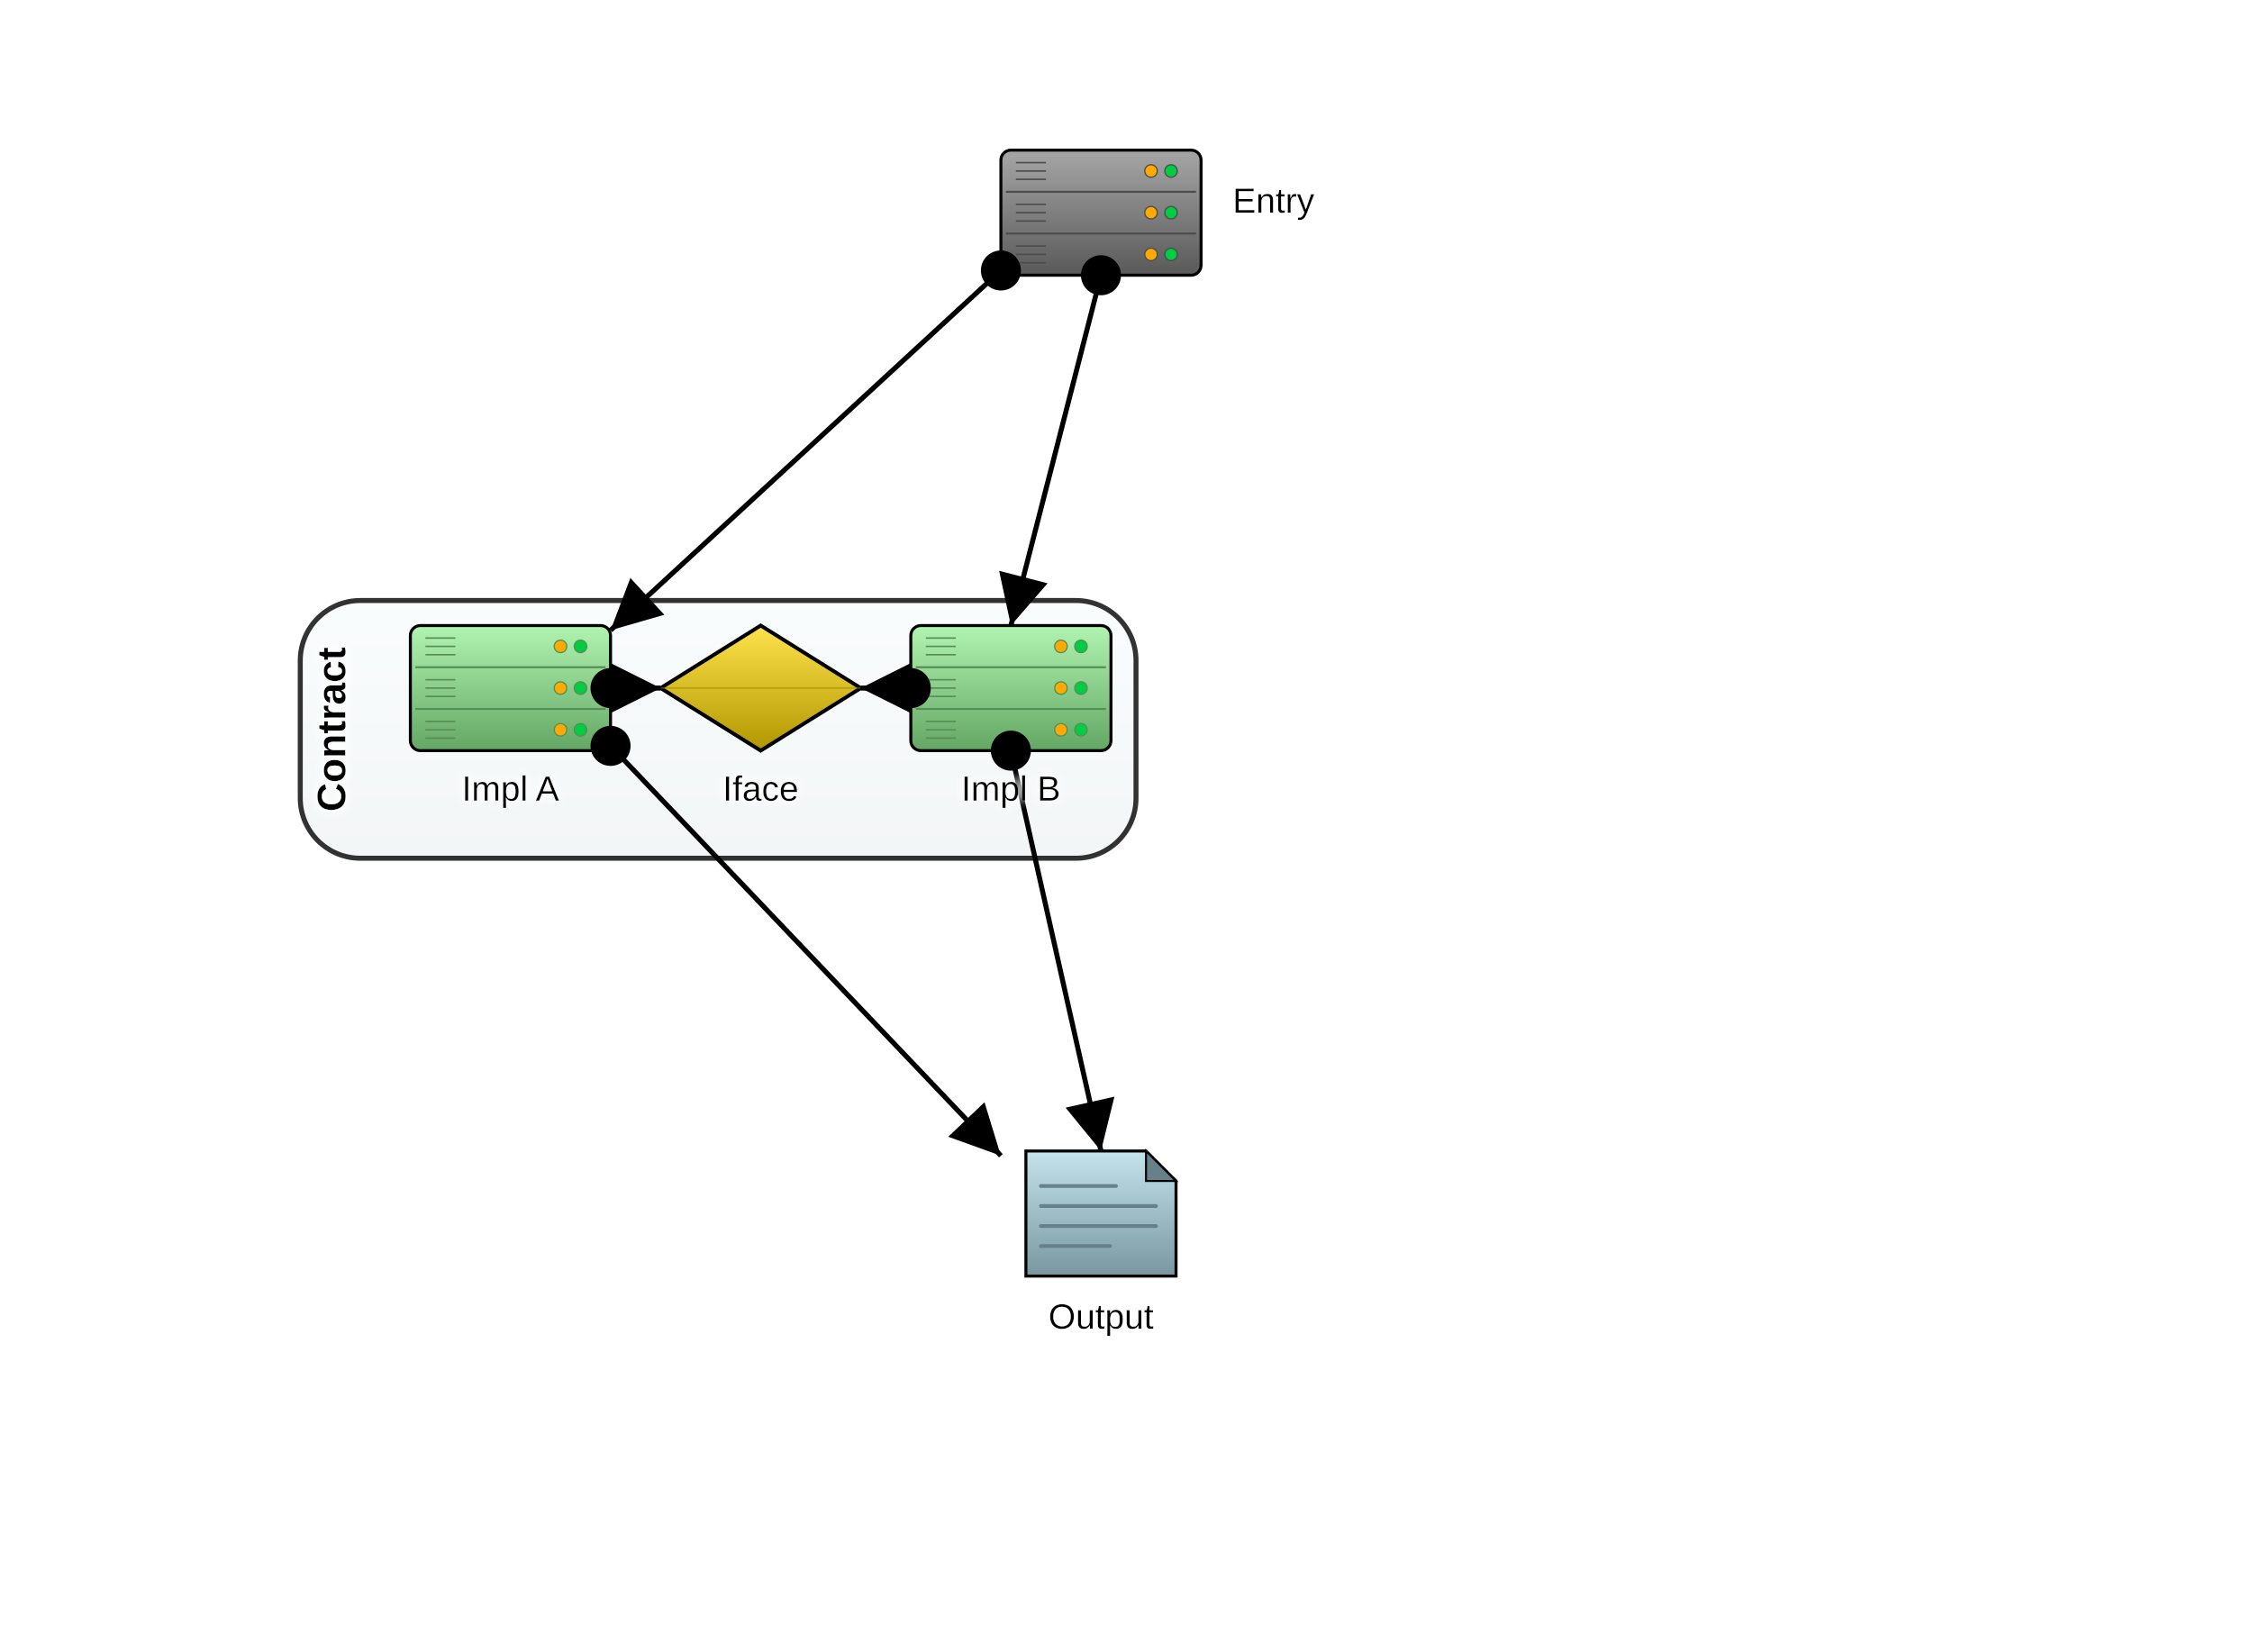
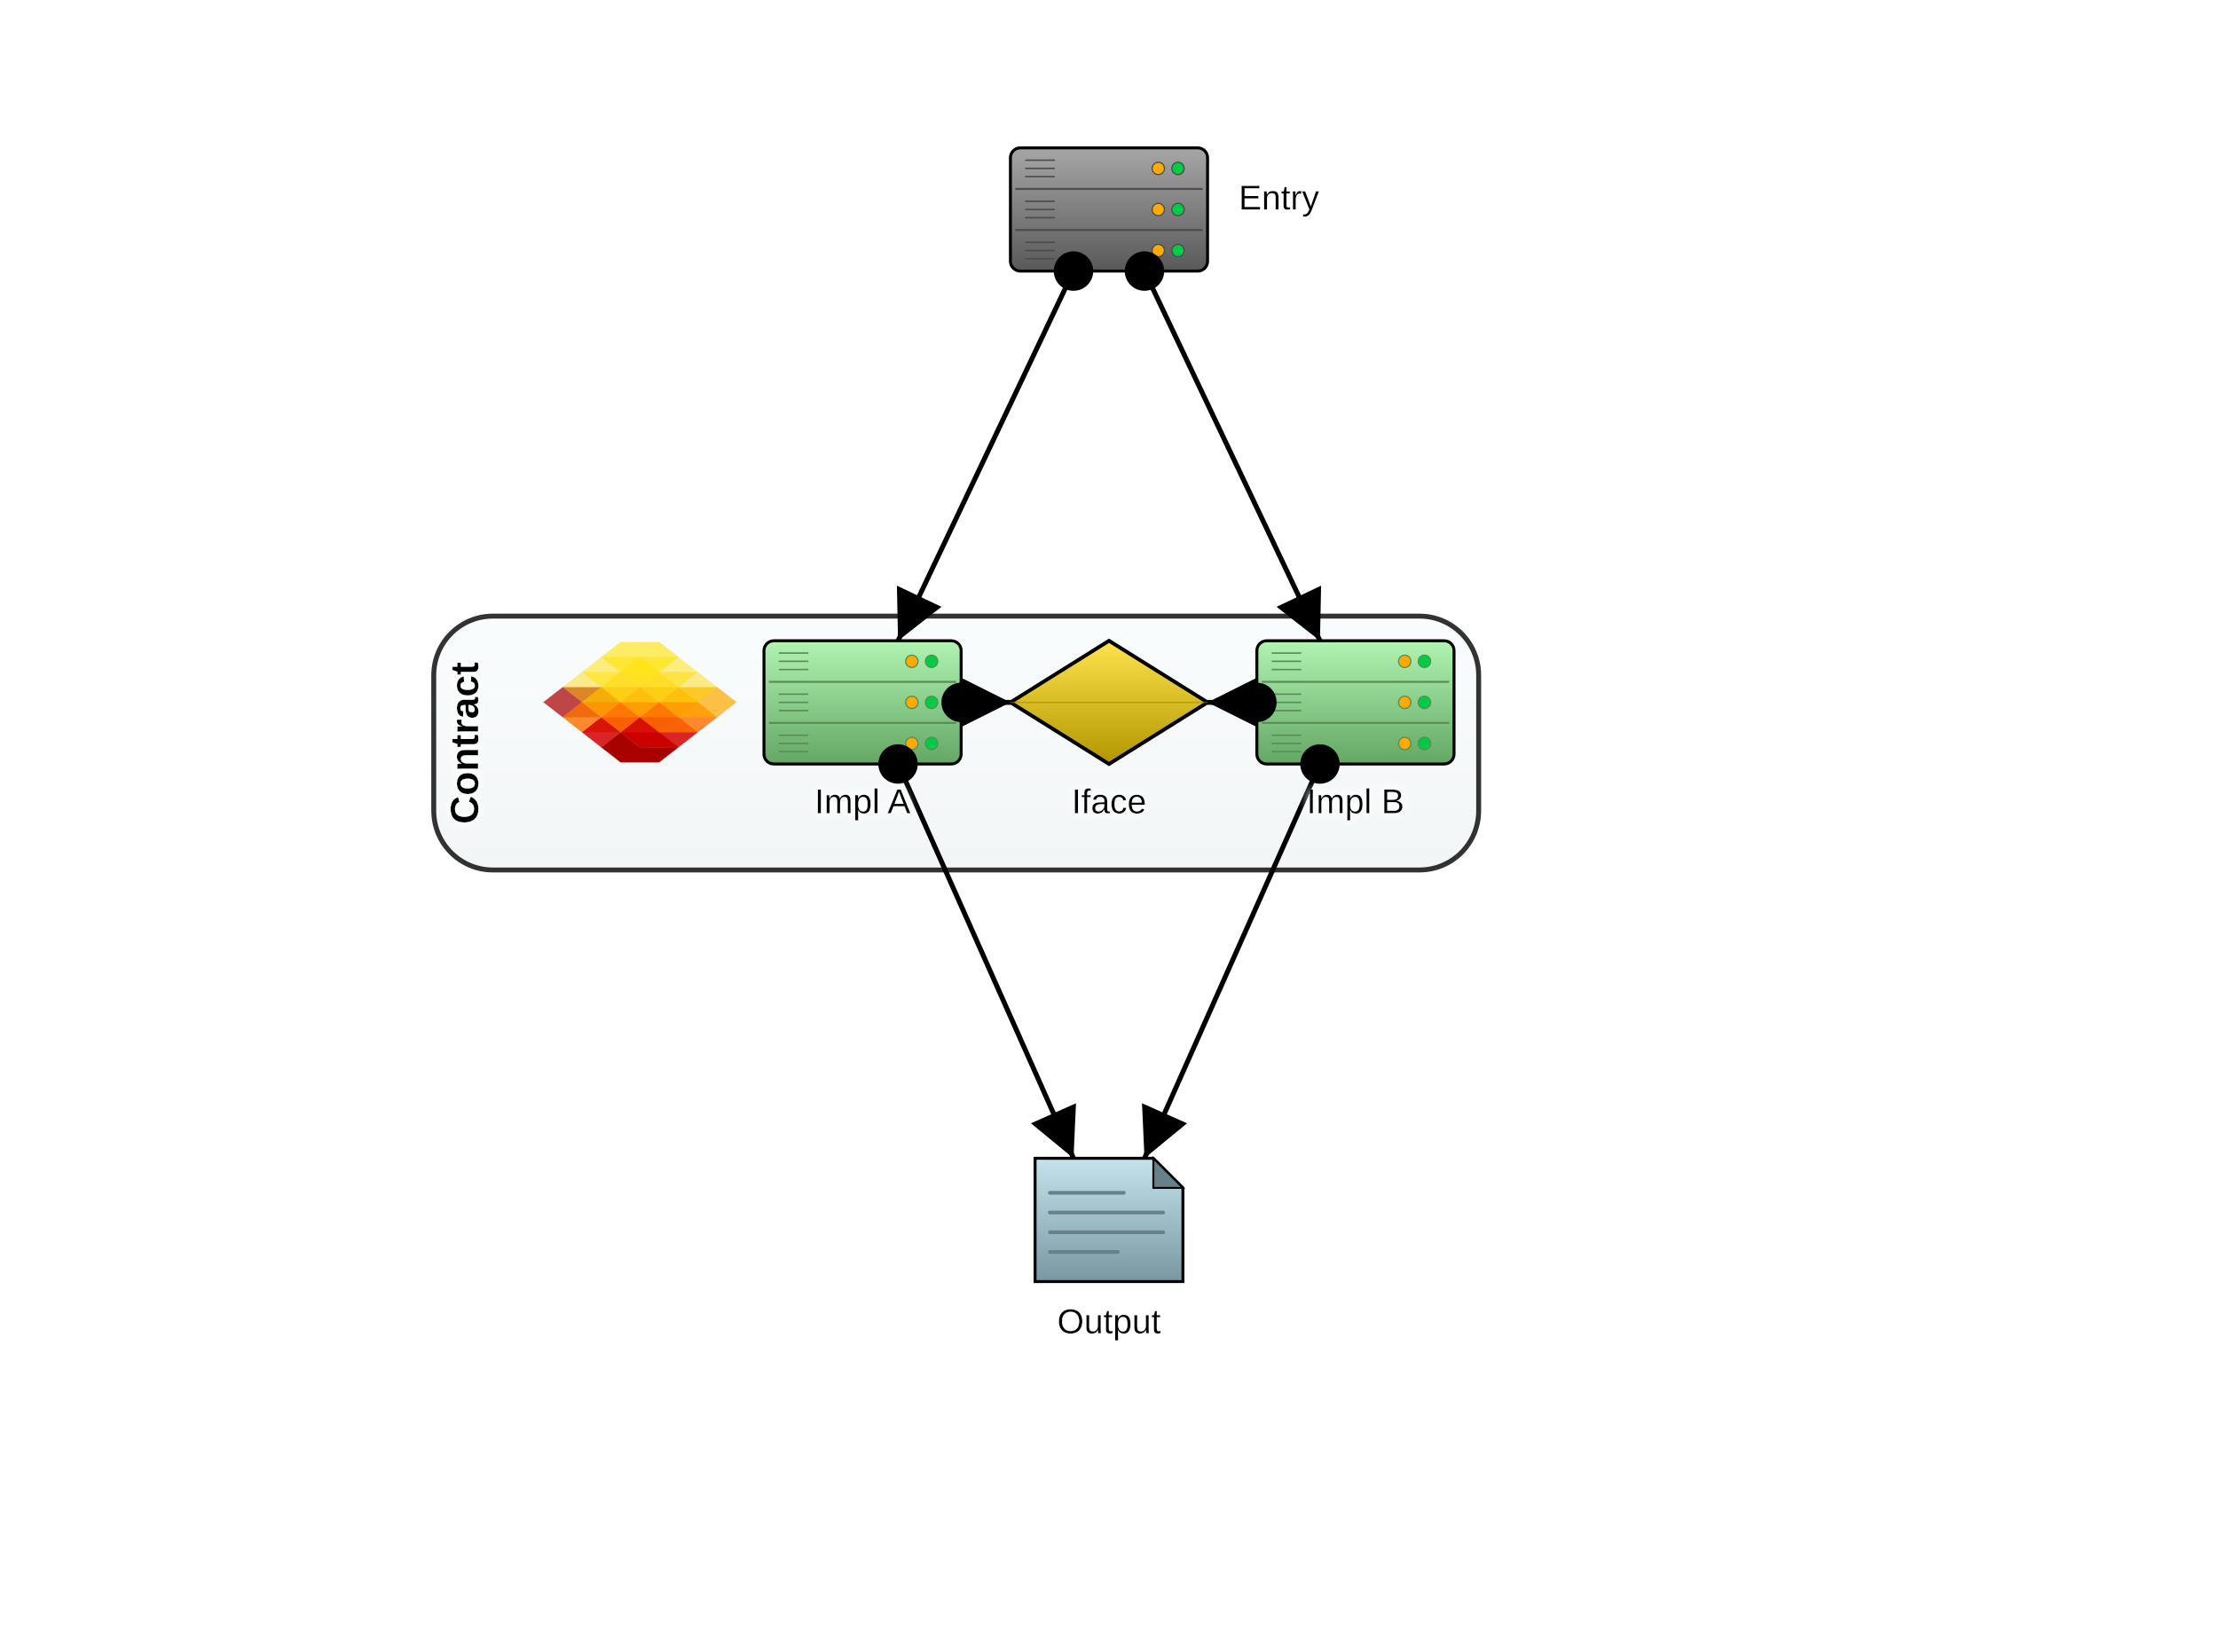
- <svg xmlns="http://www.w3.org/2000/svg" baseProfile="full" height="660" version="1.1" viewBox="0,0,900,660" width="900">
+ <svg xmlns="http://www.w3.org/2000/svg" baseProfile="full" height="670" version="1.1" viewBox="0,0,900,670" width="900">
  <defs>
    <filter height="140%" id="text-glow" width="140%" x="-20%" y="-20%">
      <feGaussianBlur in="SourceGraphic" result="blur" stdDeviation="2" />
      <feFlood flood-color="white" flood-opacity="1" result="color" />
      <feComposite in="color" in2="blur" operator="in" result="shadow" />
      <feMerge>
        <feMergeNode in="shadow" />
        <feMergeNode in="shadow" />
        <feMergeNode in="SourceGraphic" />
      </feMerge>
    </filter>
    <marker id="arrow-end" markerHeight="10" markerWidth="10" orient="auto" refX="10" refY="5">
      <path d="M 0 0 L 10 5 L 0 10 z" fill="black" />
    </marker>
    <marker id="arrow-start" markerHeight="10" markerWidth="10" orient="auto" refX="0" refY="5">
      <path d="M 10 0 L 0 5 L 10 10 z" fill="black" />
    </marker>
    <marker id="circle-start" markerHeight="10" markerWidth="10" orient="auto" refX="5" refY="5">
      <circle cx="5" cy="5" fill="black" r="4" />
    </marker>
    <marker id="circle-end" markerHeight="10" markerWidth="10" orient="auto" refX="5" refY="5">
      <circle cx="5" cy="5" fill="black" r="4" />
    </marker>
    <linearGradient id="gradient-contract_band" x1="0%" x2="0%" y1="0%" y2="100%">
      <stop offset="0%" stop-color="#c5e3ed" />
      <stop offset="100%" stop-color="#7997a1" />
    </linearGradient>
    <linearGradient id="gradient-entry" x1="0%" x2="0%" y1="0%" y2="100%">
      <stop offset="0%" stop-color="#a6a6a6" />
      <stop offset="100%" stop-color="#595959" />
    </linearGradient>
    <linearGradient id="gradient-ep_left" x1="0%" x2="0%" y1="0%" y2="100%">
      <stop offset="0%" stop-color="#b1f3b1" />
      <stop offset="100%" stop-color="#64a664" />
    </linearGradient>
    <linearGradient id="gradient-abstract" x1="0%" x2="0%" y1="0%" y2="100%">
      <stop offset="0%" stop-color="#ffe34c" />
      <stop offset="100%" stop-color="#b29600" />
    </linearGradient>
    <linearGradient id="gradient-ep_right" x1="0%" x2="0%" y1="0%" y2="100%">
      <stop offset="0%" stop-color="#b1f3b1" />
      <stop offset="100%" stop-color="#64a664" />
    </linearGradient>
    <linearGradient id="gradient-out" x1="0%" x2="0%" y1="0%" y2="100%">
      <stop offset="0%" stop-color="#c5e3ed" />
      <stop offset="100%" stop-color="#7997a1" />
    </linearGradient>
  </defs>
-   <rect fill="url(#gradient-contract_band)" fill-opacity="0.09" height="103.0" rx="24" ry="24" stroke="black" stroke-opacity="0.8" stroke-width="2" width="334.0" x="120.0" y="240.0" />
+   <rect fill="url(#gradient-contract_band)" fill-opacity="0.09" height="103.0" rx="24" ry="24" stroke="black" stroke-opacity="0.8" stroke-width="2" width="424.0" x="176.0" y="250.0" />
+   <g id="contract_band_icon">
+     <g transform="translate(220.0,260.0) scale(1.568627,1.162791) translate(0,0)">
+       <path d="m 211.514,221.098 -99.807,57.624 -99.807,-57.624 0,-115.248 99.807,-57.624 99.807,57.624 z" fill="#a90000" opacity="0.72" stroke="#cbcbcb" stroke-width="0.48" transform="matrix(0.0751447,0.02631765,-0.04338481,0.0455835,8.97,11.04)" />
+       <path d="m 211.514,221.098 -99.807,57.624 -99.807,-57.624 0,-115.248 99.807,-57.624 99.807,57.624 z" fill="#ff7000" opacity="0.82" stroke="#cbcbcb" stroke-width="0.48" transform="matrix(0.0751447,0.02631765,-0.04338481,0.0455835,13.97,16.29)" />
+       <path d="m 211.514,221.098 -99.807,57.624 -99.807,-57.624 0,-115.248 99.807,-57.624 99.807,57.624 z" fill="#ffa900" opacity="0.72" stroke="#cbcbcb" stroke-width="0.48" transform="matrix(0.0751447,0.02631765,-0.04338481,0.0455835,18.97,11.04)" />
+       <path d="m 211.514,221.098 -99.807,57.624 -99.807,-57.624 0,-115.248 99.807,-57.624 99.807,57.624 z" fill="#d40000" opacity="0.85" stroke="#cbcbcb" stroke-width="0.48" transform="matrix(0.0751447,0.02631765,-0.04338481,0.0455835,18.97,21.54)" />
+       <path d="m 211.514,221.098 -99.807,57.624 -99.807,-57.624 0,-115.248 99.807,-57.624 99.807,57.624 z" fill="#a90000" opacity="1.0" stroke="#cbcbcb" stroke-width="0.48" transform="matrix(0.0751447,0.02631765,-0.04338481,0.0455835,23.97,26.80)" />
+       <path d="m 211.514,221.098 -99.807,57.624 -99.807,-57.624 0,-115.248 99.807,-57.624 99.807,57.624 z" fill="#ff7000" opacity="0.82" stroke="#cbcbcb" stroke-width="0.48" transform="matrix(0.0751447,0.02631765,-0.04338481,0.0455835,23.97,16.29)" />
+       <path d="m 211.514,221.098 -99.807,57.624 -99.807,-57.624 0,-115.248 99.807,-57.624 99.807,57.624 z" fill="#ffa900" opacity="0.72" stroke="#cbcbcb" stroke-width="0.48" transform="matrix(0.0751447,0.02631765,-0.04338481,0.0455835,28.97,11.04)" />
+       <path d="m 211.514,221.098 -99.807,57.624 -99.807,-57.624 0,-115.248 99.807,-57.624 99.807,57.624 z" fill="#d40000" opacity="0.85" stroke="#cbcbcb" stroke-width="0.48" transform="matrix(0.0751447,0.02631765,-0.04338481,0.0455835,28.97,21.54)" />
+       <path d="m 211.514,221.098 -99.807,57.624 -99.807,-57.624 0,-115.248 99.807,-57.624 99.807,57.624 z" fill="#ff7000" opacity="0.82" stroke="#cbcbcb" stroke-width="0.48" transform="matrix(0.0751447,0.02631765,-0.04338481,0.0455835,33.97,16.29)" />
+       <path d="m 211.514,221.098 -99.807,57.624 -99.807,-57.624 0,-115.248 99.807,-57.624 99.807,57.624 z" fill="#ffa900" opacity="0.72" stroke="#cbcbcb" stroke-width="0.48" transform="matrix(0.0751447,0.02631765,-0.04338481,0.0455835,38.97,11.04)" />
+       <path d="m 211.514,221.098 -99.807,57.624 -99.807,-57.624 0,-115.248 99.807,-57.624 99.807,57.624 z" fill="#ffd400" opacity="0.45" stroke="#cbcbcb" stroke-width="0.48" transform="matrix(0.0751447,0.02631765,-0.04338481,0.0455835,13.97,5.78)" />
+       <path d="m 211.514,221.098 -99.807,57.624 -99.807,-57.624 0,-115.248 99.807,-57.624 99.807,57.624 z" fill="#ffe200" opacity="0.5" stroke="#cbcbcb" stroke-width="0.48" transform="matrix(0.0751447,0.02631765,-0.04338481,0.0455835,18.97,0.53)" />
+       <path d="m 211.514,221.098 -99.807,57.624 -99.807,-57.624 0,-115.248 99.807,-57.624 99.807,57.624 z" fill="#ffd400" opacity="0.45" stroke="#cbcbcb" stroke-width="0.48" transform="matrix(0.0751447,0.02631765,-0.04338481,0.0455835,23.97,5.78)" />
+       <path d="m 211.514,221.098 -99.807,57.624 -99.807,-57.624 0,-115.248 99.807,-57.624 99.807,57.624 z" fill="#ffe200" opacity="0.6" stroke="#cbcbcb" stroke-width="0.48" transform="matrix(0.0751447,0.02631765,-0.04338481,0.0455835,23.97,-4.73)" />
+       <path d="m 211.514,221.098 -99.807,57.624 -99.807,-57.624 0,-115.248 99.807,-57.624 99.807,57.624 z" fill="#ffe200" opacity="0.5" stroke="#cbcbcb" stroke-width="0.48" transform="matrix(0.0751447,0.02631765,-0.04338481,0.0455835,28.97,0.53)" />
+       <path d="m 211.514,221.098 -99.807,57.624 -99.807,-57.624 0,-115.248 99.807,-57.624 99.807,57.624 z" fill="#ffd400" opacity="0.45" stroke="#cbcbcb" stroke-width="0.48" transform="matrix(0.0751447,0.02631765,-0.04338481,0.0455835,33.97,5.78)" />
+     </g>
+   </g>
  <g id="entry">
-     <rect fill="url(#gradient-entry)" height="50" rx="4" ry="4" stroke="black" stroke-width="1.2" width="80" x="400" y="60" />
-     <line stroke="#4c4c4c" stroke-width="0.8" x1="402" x2="478" y1="76.667" y2="76.667" />
-     <line stroke="#4c4c4c" stroke-width="0.8" x1="402" x2="478" y1="93.333" y2="93.333" />
-     <circle cx="468" cy="68.333" fill="#00cc44" r="2.5" stroke="#4c4c4c" stroke-width="0.5" />
-     <circle cx="460" cy="68.333" fill="#ffaa00" r="2.5" stroke="#4c4c4c" stroke-width="0.5" />
-     <circle cx="468" cy="85.0" fill="#00cc44" r="2.5" stroke="#4c4c4c" stroke-width="0.5" />
-     <circle cx="460" cy="85.0" fill="#ffaa00" r="2.5" stroke="#4c4c4c" stroke-width="0.5" />
-     <circle cx="468" cy="101.667" fill="#00cc44" r="2.5" stroke="#4c4c4c" stroke-width="0.5" />
-     <circle cx="460" cy="101.667" fill="#ffaa00" r="2.5" stroke="#4c4c4c" stroke-width="0.5" />
-     <line stroke="#4c4c4c" stroke-width="0.6" x1="406" x2="418" y1="65.0" y2="65.0" />
-     <line stroke="#4c4c4c" stroke-width="0.6" x1="406" x2="418" y1="68.333" y2="68.333" />
-     <line stroke="#4c4c4c" stroke-width="0.6" x1="406" x2="418" y1="71.667" y2="71.667" />
-     <line stroke="#4c4c4c" stroke-width="0.6" x1="406" x2="418" y1="81.667" y2="81.667" />
-     <line stroke="#4c4c4c" stroke-width="0.6" x1="406" x2="418" y1="85.0" y2="85.0" />
-     <line stroke="#4c4c4c" stroke-width="0.6" x1="406" x2="418" y1="88.333" y2="88.333" />
-     <line stroke="#4c4c4c" stroke-width="0.6" x1="406" x2="418" y1="98.333" y2="98.333" />
-     <line stroke="#4c4c4c" stroke-width="0.6" x1="406" x2="418" y1="101.667" y2="101.667" />
-     <line stroke="#4c4c4c" stroke-width="0.6" x1="406" x2="418" y1="105" y2="105" />
+     <rect fill="url(#gradient-entry)" height="50" rx="4" ry="4" stroke="black" stroke-width="1.2" width="80" x="410" y="60" />
+     <line stroke="#4c4c4c" stroke-width="0.8" x1="412" x2="488" y1="76.667" y2="76.667" />
+     <line stroke="#4c4c4c" stroke-width="0.8" x1="412" x2="488" y1="93.333" y2="93.333" />
+     <circle cx="478" cy="68.333" fill="#00cc44" r="2.5" stroke="#4c4c4c" stroke-width="0.5" />
+     <circle cx="470" cy="68.333" fill="#ffaa00" r="2.5" stroke="#4c4c4c" stroke-width="0.5" />
+     <circle cx="478" cy="85.0" fill="#00cc44" r="2.5" stroke="#4c4c4c" stroke-width="0.5" />
+     <circle cx="470" cy="85.0" fill="#ffaa00" r="2.5" stroke="#4c4c4c" stroke-width="0.5" />
+     <circle cx="478" cy="101.667" fill="#00cc44" r="2.5" stroke="#4c4c4c" stroke-width="0.5" />
+     <circle cx="470" cy="101.667" fill="#ffaa00" r="2.5" stroke="#4c4c4c" stroke-width="0.5" />
+     <line stroke="#4c4c4c" stroke-width="0.6" x1="416" x2="428" y1="65.0" y2="65.0" />
+     <line stroke="#4c4c4c" stroke-width="0.6" x1="416" x2="428" y1="68.333" y2="68.333" />
+     <line stroke="#4c4c4c" stroke-width="0.6" x1="416" x2="428" y1="71.667" y2="71.667" />
+     <line stroke="#4c4c4c" stroke-width="0.6" x1="416" x2="428" y1="81.667" y2="81.667" />
+     <line stroke="#4c4c4c" stroke-width="0.6" x1="416" x2="428" y1="85.0" y2="85.0" />
+     <line stroke="#4c4c4c" stroke-width="0.6" x1="416" x2="428" y1="88.333" y2="88.333" />
+     <line stroke="#4c4c4c" stroke-width="0.6" x1="416" x2="428" y1="98.333" y2="98.333" />
+     <line stroke="#4c4c4c" stroke-width="0.6" x1="416" x2="428" y1="101.667" y2="101.667" />
+     <line stroke="#4c4c4c" stroke-width="0.6" x1="416" x2="428" y1="105" y2="105" />
  </g>
  <g id="ep_left">
-     <rect fill="url(#gradient-ep_left)" height="50" rx="4" ry="4" stroke="black" stroke-width="1.2" width="80" x="164.0" y="250.0" />
-     <line stroke="#568e56" stroke-width="0.8" x1="166.0" x2="242.0" y1="266.667" y2="266.667" />
-     <line stroke="#568e56" stroke-width="0.8" x1="166.0" x2="242.0" y1="283.333" y2="283.333" />
-     <circle cx="232.0" cy="258.333" fill="#00cc44" r="2.5" stroke="#568e56" stroke-width="0.5" />
-     <circle cx="224.0" cy="258.333" fill="#ffaa00" r="2.5" stroke="#568e56" stroke-width="0.5" />
-     <circle cx="232.0" cy="275.0" fill="#00cc44" r="2.5" stroke="#568e56" stroke-width="0.5" />
-     <circle cx="224.0" cy="275.0" fill="#ffaa00" r="2.5" stroke="#568e56" stroke-width="0.5" />
-     <circle cx="232.0" cy="291.667" fill="#00cc44" r="2.5" stroke="#568e56" stroke-width="0.5" />
-     <circle cx="224.0" cy="291.667" fill="#ffaa00" r="2.5" stroke="#568e56" stroke-width="0.5" />
-     <line stroke="#568e56" stroke-width="0.6" x1="170.0" x2="182.0" y1="255.0" y2="255.0" />
-     <line stroke="#568e56" stroke-width="0.6" x1="170.0" x2="182.0" y1="258.333" y2="258.333" />
-     <line stroke="#568e56" stroke-width="0.6" x1="170.0" x2="182.0" y1="261.667" y2="261.667" />
-     <line stroke="#568e56" stroke-width="0.6" x1="170.0" x2="182.0" y1="271.667" y2="271.667" />
-     <line stroke="#568e56" stroke-width="0.6" x1="170.0" x2="182.0" y1="275.0" y2="275.0" />
-     <line stroke="#568e56" stroke-width="0.6" x1="170.0" x2="182.0" y1="278.333" y2="278.333" />
-     <line stroke="#568e56" stroke-width="0.6" x1="170.0" x2="182.0" y1="288.333" y2="288.333" />
-     <line stroke="#568e56" stroke-width="0.6" x1="170.0" x2="182.0" y1="291.667" y2="291.667" />
-     <line stroke="#568e56" stroke-width="0.6" x1="170.0" x2="182.0" y1="295.0" y2="295.0" />
+     <rect fill="url(#gradient-ep_left)" height="50" rx="4" ry="4" stroke="black" stroke-width="1.2" width="80" x="310.0" y="260.0" />
+     <line stroke="#568e56" stroke-width="0.8" x1="312.0" x2="388.0" y1="276.667" y2="276.667" />
+     <line stroke="#568e56" stroke-width="0.8" x1="312.0" x2="388.0" y1="293.333" y2="293.333" />
+     <circle cx="378.0" cy="268.333" fill="#00cc44" r="2.5" stroke="#568e56" stroke-width="0.5" />
+     <circle cx="370.0" cy="268.333" fill="#ffaa00" r="2.5" stroke="#568e56" stroke-width="0.5" />
+     <circle cx="378.0" cy="285.0" fill="#00cc44" r="2.5" stroke="#568e56" stroke-width="0.5" />
+     <circle cx="370.0" cy="285.0" fill="#ffaa00" r="2.5" stroke="#568e56" stroke-width="0.5" />
+     <circle cx="378.0" cy="301.667" fill="#00cc44" r="2.5" stroke="#568e56" stroke-width="0.5" />
+     <circle cx="370.0" cy="301.667" fill="#ffaa00" r="2.5" stroke="#568e56" stroke-width="0.5" />
+     <line stroke="#568e56" stroke-width="0.6" x1="316.0" x2="328.0" y1="265.0" y2="265.0" />
+     <line stroke="#568e56" stroke-width="0.6" x1="316.0" x2="328.0" y1="268.333" y2="268.333" />
+     <line stroke="#568e56" stroke-width="0.6" x1="316.0" x2="328.0" y1="271.667" y2="271.667" />
+     <line stroke="#568e56" stroke-width="0.6" x1="316.0" x2="328.0" y1="281.667" y2="281.667" />
+     <line stroke="#568e56" stroke-width="0.6" x1="316.0" x2="328.0" y1="285.0" y2="285.0" />
+     <line stroke="#568e56" stroke-width="0.6" x1="316.0" x2="328.0" y1="288.333" y2="288.333" />
+     <line stroke="#568e56" stroke-width="0.6" x1="316.0" x2="328.0" y1="298.333" y2="298.333" />
+     <line stroke="#568e56" stroke-width="0.6" x1="316.0" x2="328.0" y1="301.667" y2="301.667" />
+     <line stroke="#568e56" stroke-width="0.6" x1="316.0" x2="328.0" y1="305.0" y2="305.0" />
  </g>
  <g id="abstract">
-     <polygon fill="url(#gradient-abstract)" points="304.0,250.0 344.0,275.0 304.0,300.0 264.0,275.0" stroke="black" stroke-width="1.5" />
-     <line opacity="0.5" stroke="#998100" stroke-width="0.6" x1="264.0" x2="344.0" y1="275.0" y2="275.0" />
+     <polygon fill="url(#gradient-abstract)" points="450.0,260.0 490.0,285.0 450.0,310.0 410.0,285.0" stroke="black" stroke-width="1.5" />
+     <line opacity="0.5" stroke="#998100" stroke-width="0.6" x1="410.0" x2="490.0" y1="285.0" y2="285.0" />
  </g>
  <g id="ep_right">
-     <rect fill="url(#gradient-ep_right)" height="50" rx="4" ry="4" stroke="black" stroke-width="1.2" width="80" x="364.0" y="250.0" />
-     <line stroke="#568e56" stroke-width="0.8" x1="366.0" x2="442.0" y1="266.667" y2="266.667" />
-     <line stroke="#568e56" stroke-width="0.8" x1="366.0" x2="442.0" y1="283.333" y2="283.333" />
-     <circle cx="432.0" cy="258.333" fill="#00cc44" r="2.5" stroke="#568e56" stroke-width="0.5" />
-     <circle cx="424.0" cy="258.333" fill="#ffaa00" r="2.5" stroke="#568e56" stroke-width="0.5" />
-     <circle cx="432.0" cy="275.0" fill="#00cc44" r="2.5" stroke="#568e56" stroke-width="0.5" />
-     <circle cx="424.0" cy="275.0" fill="#ffaa00" r="2.5" stroke="#568e56" stroke-width="0.5" />
-     <circle cx="432.0" cy="291.667" fill="#00cc44" r="2.5" stroke="#568e56" stroke-width="0.5" />
-     <circle cx="424.0" cy="291.667" fill="#ffaa00" r="2.5" stroke="#568e56" stroke-width="0.5" />
-     <line stroke="#568e56" stroke-width="0.6" x1="370.0" x2="382.0" y1="255.0" y2="255.0" />
-     <line stroke="#568e56" stroke-width="0.6" x1="370.0" x2="382.0" y1="258.333" y2="258.333" />
-     <line stroke="#568e56" stroke-width="0.6" x1="370.0" x2="382.0" y1="261.667" y2="261.667" />
-     <line stroke="#568e56" stroke-width="0.6" x1="370.0" x2="382.0" y1="271.667" y2="271.667" />
-     <line stroke="#568e56" stroke-width="0.6" x1="370.0" x2="382.0" y1="275.0" y2="275.0" />
-     <line stroke="#568e56" stroke-width="0.6" x1="370.0" x2="382.0" y1="278.333" y2="278.333" />
-     <line stroke="#568e56" stroke-width="0.6" x1="370.0" x2="382.0" y1="288.333" y2="288.333" />
-     <line stroke="#568e56" stroke-width="0.6" x1="370.0" x2="382.0" y1="291.667" y2="291.667" />
-     <line stroke="#568e56" stroke-width="0.6" x1="370.0" x2="382.0" y1="295.0" y2="295.0" />
+     <rect fill="url(#gradient-ep_right)" height="50" rx="4" ry="4" stroke="black" stroke-width="1.2" width="80" x="510.0" y="260.0" />
+     <line stroke="#568e56" stroke-width="0.8" x1="512.0" x2="588.0" y1="276.667" y2="276.667" />
+     <line stroke="#568e56" stroke-width="0.8" x1="512.0" x2="588.0" y1="293.333" y2="293.333" />
+     <circle cx="578.0" cy="268.333" fill="#00cc44" r="2.5" stroke="#568e56" stroke-width="0.5" />
+     <circle cx="570.0" cy="268.333" fill="#ffaa00" r="2.5" stroke="#568e56" stroke-width="0.5" />
+     <circle cx="578.0" cy="285.0" fill="#00cc44" r="2.5" stroke="#568e56" stroke-width="0.5" />
+     <circle cx="570.0" cy="285.0" fill="#ffaa00" r="2.5" stroke="#568e56" stroke-width="0.5" />
+     <circle cx="578.0" cy="301.667" fill="#00cc44" r="2.5" stroke="#568e56" stroke-width="0.5" />
+     <circle cx="570.0" cy="301.667" fill="#ffaa00" r="2.5" stroke="#568e56" stroke-width="0.5" />
+     <line stroke="#568e56" stroke-width="0.6" x1="516.0" x2="528.0" y1="265.0" y2="265.0" />
+     <line stroke="#568e56" stroke-width="0.6" x1="516.0" x2="528.0" y1="268.333" y2="268.333" />
+     <line stroke="#568e56" stroke-width="0.6" x1="516.0" x2="528.0" y1="271.667" y2="271.667" />
+     <line stroke="#568e56" stroke-width="0.6" x1="516.0" x2="528.0" y1="281.667" y2="281.667" />
+     <line stroke="#568e56" stroke-width="0.6" x1="516.0" x2="528.0" y1="285.0" y2="285.0" />
+     <line stroke="#568e56" stroke-width="0.6" x1="516.0" x2="528.0" y1="288.333" y2="288.333" />
+     <line stroke="#568e56" stroke-width="0.6" x1="516.0" x2="528.0" y1="298.333" y2="298.333" />
+     <line stroke="#568e56" stroke-width="0.6" x1="516.0" x2="528.0" y1="301.667" y2="301.667" />
+     <line stroke="#568e56" stroke-width="0.6" x1="516.0" x2="528.0" y1="305.0" y2="305.0" />
  </g>
  <g id="out">
-     <polygon fill="url(#gradient-out)" points="410,460 458,460 470,472 470,510 410,510" stroke="black" stroke-width="1.2" />
-     <polygon fill="#67818a" points="458,460 470,472 458,472" stroke="black" stroke-width="0.8" />
-     <line stroke="#67818a" stroke-linecap="round" stroke-width="1.5" x1="416" x2="446" y1="474" y2="474" />
-     <line stroke="#67818a" stroke-linecap="round" stroke-width="1.5" x1="416" x2="462" y1="482" y2="482" />
-     <line stroke="#67818a" stroke-linecap="round" stroke-width="1.5" x1="416" x2="462" y1="490" y2="490" />
-     <line stroke="#67818a" stroke-linecap="round" stroke-width="1.5" x1="416" x2="443.6" y1="498" y2="498" />
+     <polygon fill="url(#gradient-out)" points="420,470 468,470 480,482 480,520 420,520" stroke="black" stroke-width="1.2" />
+     <polygon fill="#67818a" points="468,470 480,482 468,482" stroke="black" stroke-width="0.8" />
+     <line stroke="#67818a" stroke-linecap="round" stroke-width="1.5" x1="426" x2="456" y1="484" y2="484" />
+     <line stroke="#67818a" stroke-linecap="round" stroke-width="1.5" x1="426" x2="472" y1="492" y2="492" />
+     <line stroke="#67818a" stroke-linecap="round" stroke-width="1.5" x1="426" x2="472" y1="500" y2="500" />
+     <line stroke="#67818a" stroke-linecap="round" stroke-width="1.5" x1="426" x2="453.6" y1="508" y2="508" />
  </g>
-   <line marker-end="url(#arrow-end)" marker-start="url(#circle-start)" stroke="black" stroke-width="2" x1="400.0" x2="244.0" y1="108.1" y2="251.9" />
-   <line marker-end="url(#arrow-end)" marker-start="url(#circle-start)" stroke="black" stroke-width="2" x1="440.0" x2="404.0" y1="110.0" y2="250.0" />
-   <line marker-end="url(#arrow-end)" marker-start="url(#circle-start)" stroke="black" stroke-width="2" x1="244.0" x2="264.0" y1="275.0" y2="275.0" />
-   <line marker-end="url(#arrow-end)" marker-start="url(#circle-start)" stroke="black" stroke-width="2" x1="364.0" x2="344.0" y1="275.0" y2="275.0" />
-   <line marker-end="url(#arrow-end)" marker-start="url(#circle-start)" stroke="black" stroke-width="2" x1="244.0" x2="400.0" y1="298.1" y2="461.9" />
-   <line marker-end="url(#arrow-end)" marker-start="url(#circle-start)" stroke="black" stroke-width="2" x1="404.0" x2="440.0" y1="300.0" y2="460.0" />
-   <text fill="black" filter="url(#text-glow)" font-family="Arial, sans-serif" font-size="14px" text-anchor="start" x="492.6" y="85.0">Entry</text>
-   <text fill="black" filter="url(#text-glow)" font-family="Arial, sans-serif" font-size="14px" text-anchor="middle" x="204.0" y="320.0">Impl A</text>
-   <text fill="black" filter="url(#text-glow)" font-family="Arial, sans-serif" font-size="14px" text-anchor="middle" x="304.0" y="320.0">Iface</text>
-   <text fill="black" filter="url(#text-glow)" font-family="Arial, sans-serif" font-size="14px" text-anchor="middle" x="404.0" y="320.0">Impl B</text>
-   <text fill="black" filter="url(#text-glow)" font-family="Arial, sans-serif" font-size="14px" text-anchor="middle" x="440.0" y="531.0">Output</text>
-   <text fill="black" filter="url(#text-glow)" font-family="Arial, sans-serif" font-size="16px" font-weight="bold" text-anchor="middle" transform="rotate(-90 138.0 291.5)" x="138.0" y="291.5">Contract</text>
+   <line marker-end="url(#arrow-end)" marker-start="url(#circle-start)" stroke="black" stroke-width="2" x1="435.6" x2="364.4" y1="110.0" y2="260.0" />
+   <line marker-end="url(#arrow-end)" marker-start="url(#circle-start)" stroke="black" stroke-width="2" x1="464.4" x2="535.6" y1="110.0" y2="260.0" />
+   <line marker-end="url(#arrow-end)" marker-start="url(#circle-start)" stroke="black" stroke-width="2" x1="390.0" x2="410.0" y1="285.0" y2="285.0" />
+   <line marker-end="url(#arrow-end)" marker-start="url(#circle-start)" stroke="black" stroke-width="2" x1="510.0" x2="490.0" y1="285.0" y2="285.0" />
+   <line marker-end="url(#arrow-end)" marker-start="url(#circle-start)" stroke="black" stroke-width="2" x1="364.4" x2="435.6" y1="310.0" y2="470.0" />
+   <line marker-end="url(#arrow-end)" marker-start="url(#circle-start)" stroke="black" stroke-width="2" x1="535.6" x2="464.4" y1="310.0" y2="470.0" />
+   <text fill="black" filter="url(#text-glow)" font-family="Arial, sans-serif" font-size="14px" text-anchor="start" x="502.6" y="85.0">Entry</text>
+   <text fill="black" filter="url(#text-glow)" font-family="Arial, sans-serif" font-size="14px" text-anchor="middle" x="350.0" y="330.0">Impl A</text>
+   <text fill="black" filter="url(#text-glow)" font-family="Arial, sans-serif" font-size="14px" text-anchor="middle" x="450.0" y="330.0">Iface</text>
+   <text fill="black" filter="url(#text-glow)" font-family="Arial, sans-serif" font-size="14px" text-anchor="middle" x="550.0" y="330.0">Impl B</text>
+   <text fill="black" filter="url(#text-glow)" font-family="Arial, sans-serif" font-size="14px" text-anchor="middle" x="450.0" y="541.0">Output</text>
+   <text fill="black" filter="url(#text-glow)" font-family="Arial, sans-serif" font-size="16px" font-weight="bold" text-anchor="middle" transform="rotate(-90 194.0 301.5)" x="194.0" y="301.5">Contract</text>
</svg>
